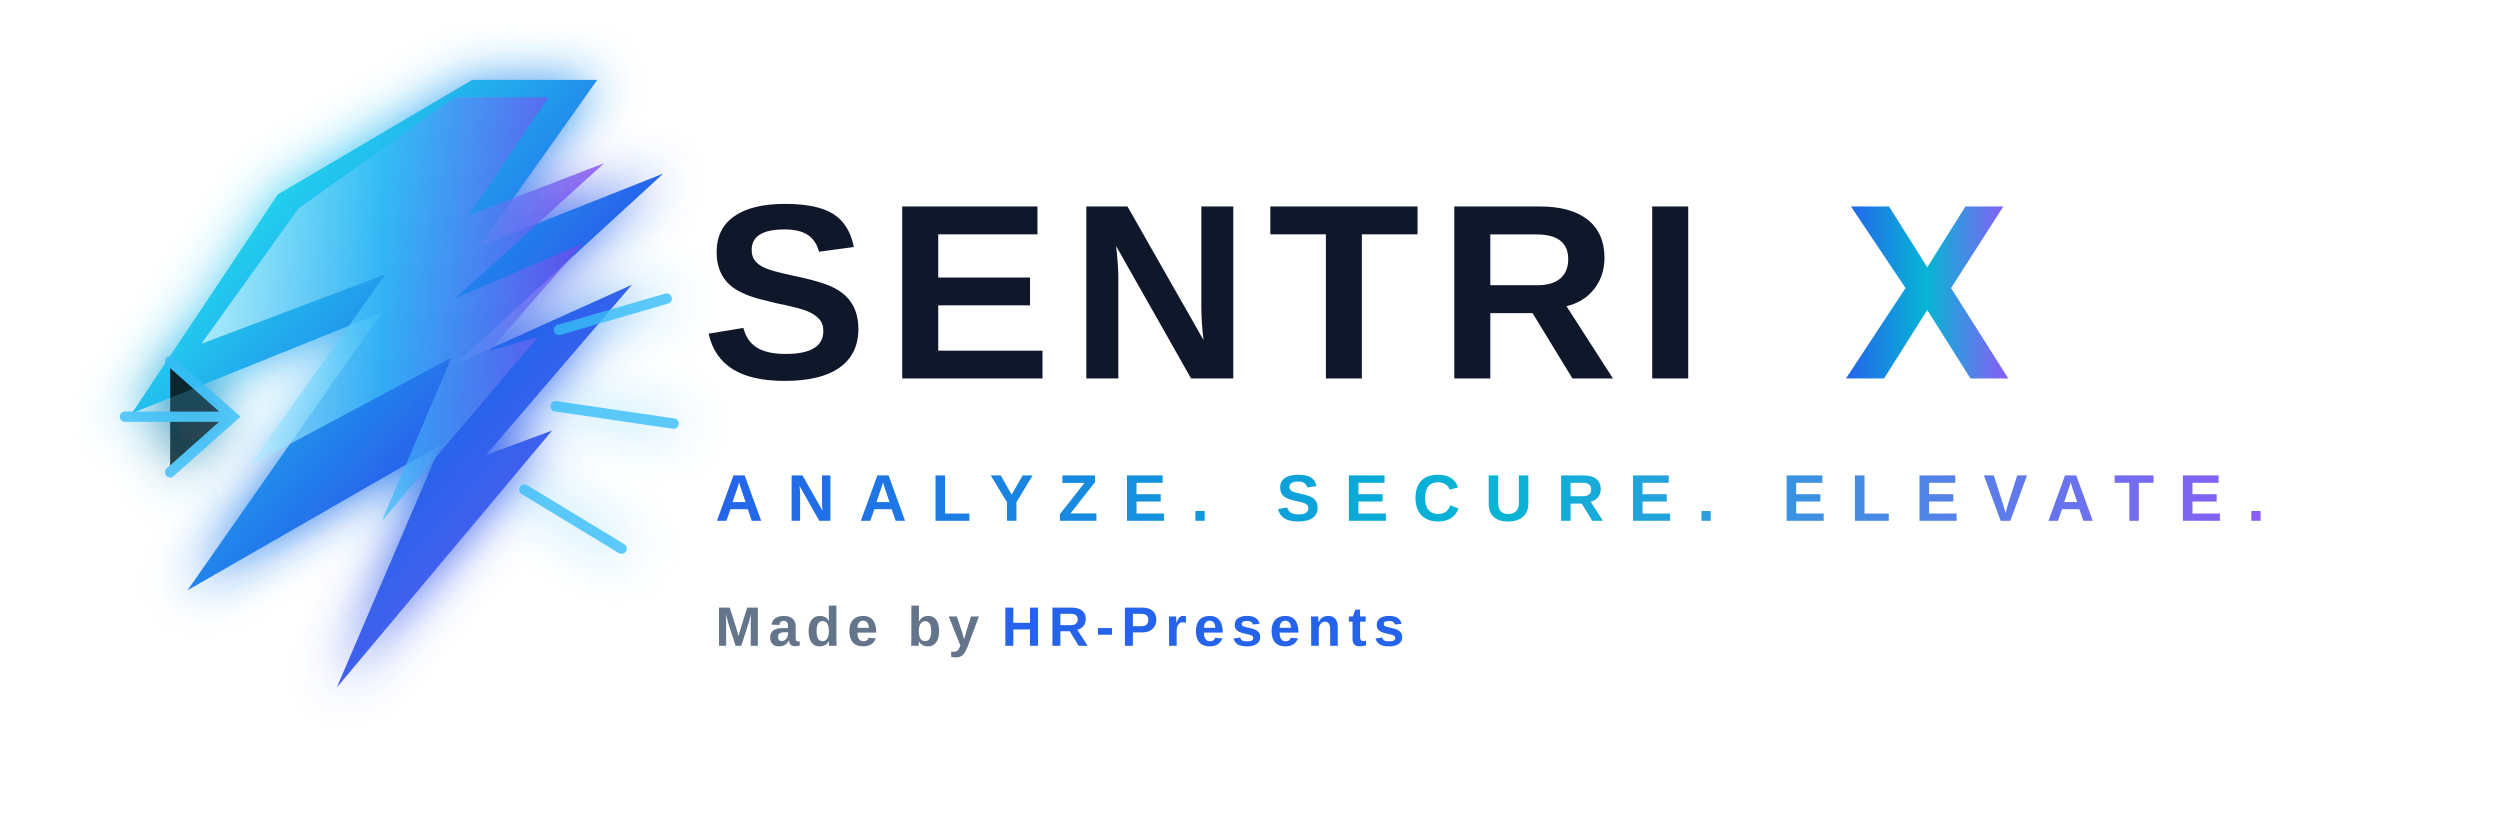
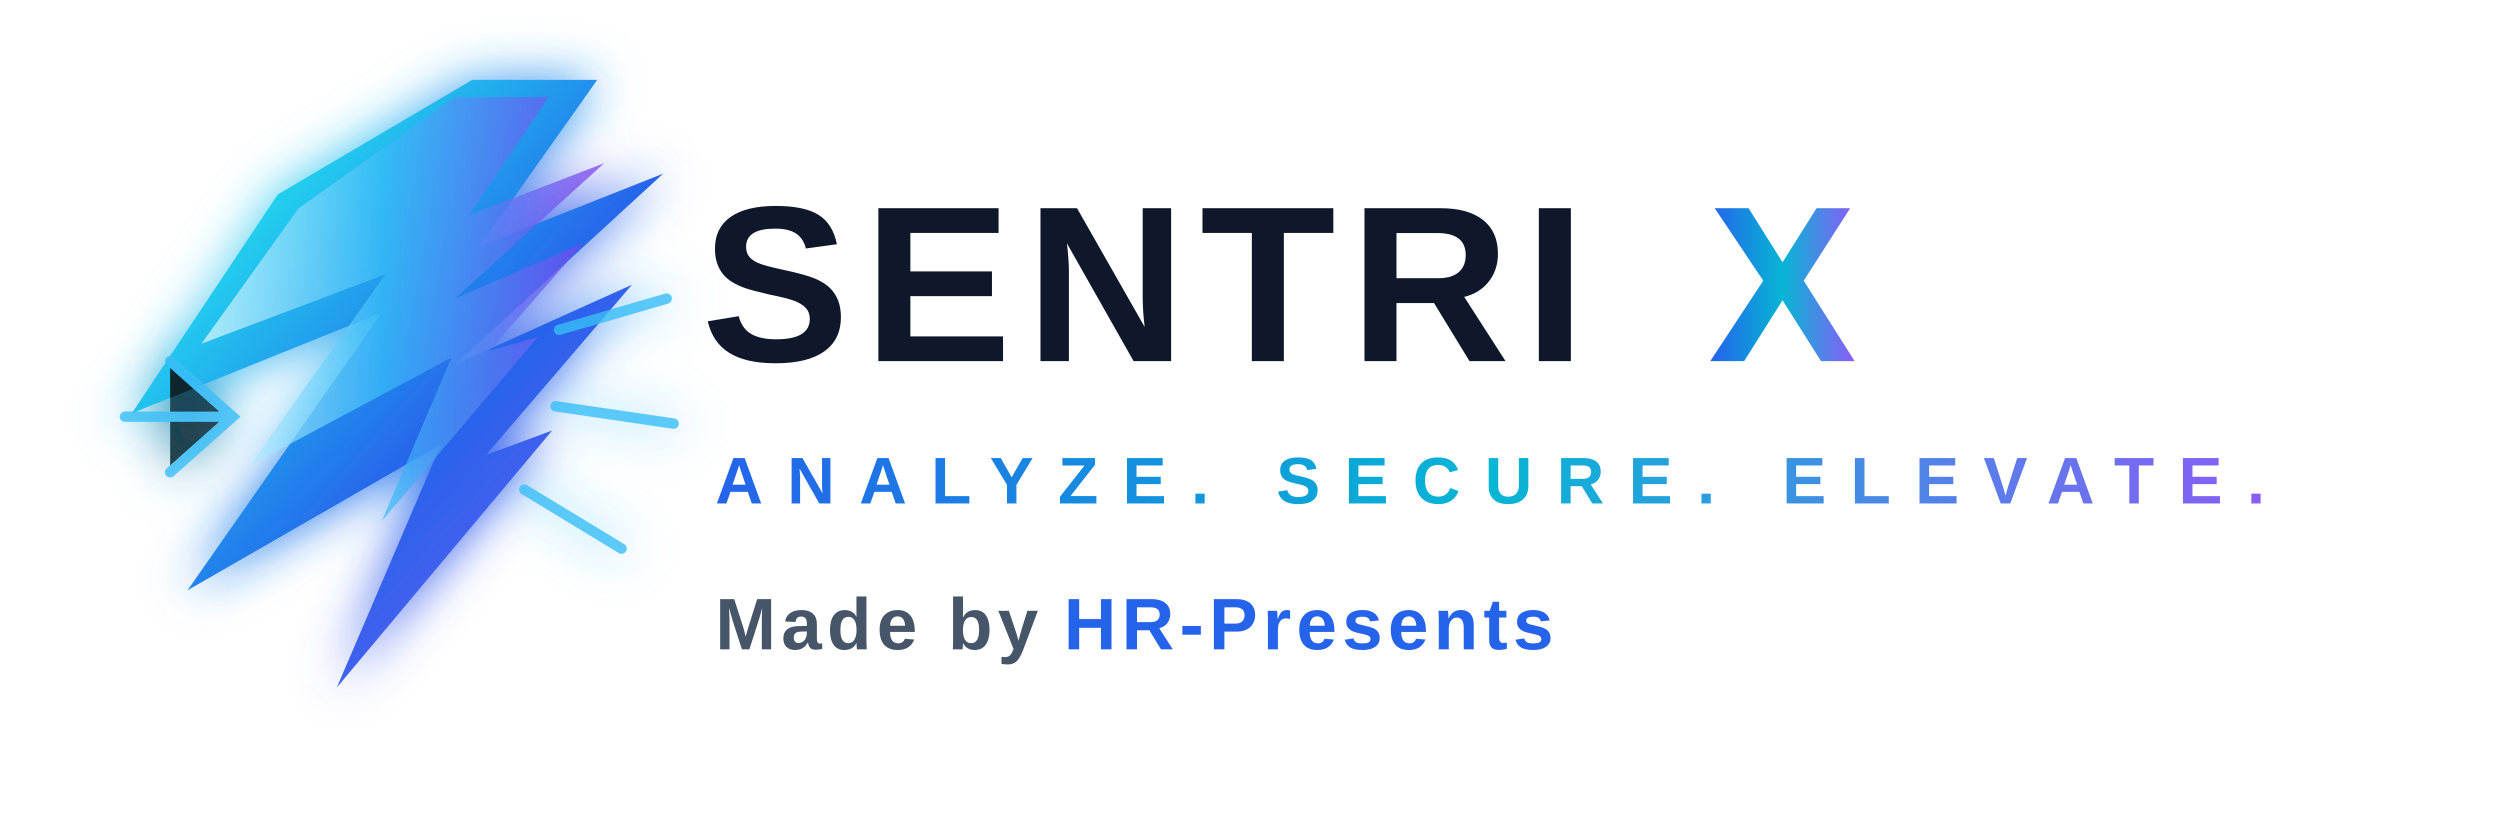
<svg xmlns="http://www.w3.org/2000/svg" viewBox="0 0 720 240" role="img" aria-labelledby="title desc">
  <defs>
    <linearGradient id="wingA" x1="0" y1="0" x2="1" y2="1">
      <stop offset="0" stop-color="#bff8ff" />
      <stop offset=".22" stop-color="#22d3ee" />
      <stop offset=".58" stop-color="#2563eb" />
      <stop offset="1" stop-color="#8b5cf6" />
    </linearGradient>
    <linearGradient id="wingB" x1="0" y1="0" x2="1" y2="0">
      <stop stop-color="#e0fbff" />
      <stop offset=".45" stop-color="#38bdf8" />
      <stop offset="1" stop-color="#7c3aed" />
    </linearGradient>
    <linearGradient id="tag" x1="0" y1="0" x2="1" y2="0">
      <stop stop-color="#2563eb" />
      <stop offset=".5" stop-color="#06b6d4" />
      <stop offset="1" stop-color="#8b5cf6" />
    </linearGradient>
    <filter id="glow" x="-40%" y="-40%" width="180%" height="180%">
      <feGaussianBlur stdDeviation="7" result="b" />
      <feMerge>
        <feMergeNode in="b" />
        <feMergeNode in="SourceGraphic" />
      </feMerge>
    </filter>
  </defs>
  <g transform="translate(18 8)" filter="url(#glow)">
    <path d="M118 15 62 48 20 111l72-29-56 80 73-42-30 70 62-74-19 7 42-49-51 23 60-55-53 21 34-48Z" fill="url(#wingA)" />
    <path d="M113 20 68 52 40 91l53-20-39 55 58-31-20 47 45-53-14 4 27-31-37 16 43-39-39 15 23-34Z" fill="url(#wingB)" opacity=".72" />
    <path d="M18 112h30M31 96l18 16-18 16M143 87l31-9M142 109l34 5M133 133l28 17" stroke="#38bdf8" stroke-width="3" stroke-linecap="round" opacity=".8" />
  </g>
  <g transform="translate(202 47)">
-     <text x="0" y="62" font-family="Arial,Helvetica,sans-serif" font-size="72" font-weight="800" letter-spacing="5" fill="#0f172a">SENTRI</text>
-     <text x="329" y="62" font-family="Arial,Helvetica,sans-serif" font-size="72" font-weight="800" fill="url(#tag)">X</text>
-     <text x="4" y="103" font-family="Arial,Helvetica,sans-serif" font-size="19" font-weight="700" letter-spacing="7" fill="url(#tag)">ANALYZE. SECURE. ELEVATE.</text>
-     <text x="4" y="139" font-family="Arial,Helvetica,sans-serif" font-size="16" font-weight="700" letter-spacing="2" fill="#64748b">Made by <tspan fill="#2563eb">HR-Presents</tspan>
+     <text x="0" y="57" font-family="Arial,Helvetica,sans-serif" font-size="64" font-weight="800" letter-spacing="4" fill="#0f172a">SENTRI</text>
+     <text x="290" y="57" font-family="Arial,Helvetica,sans-serif" font-size="64" font-weight="800" fill="url(#tag)">X</text>
+     <text x="4" y="98" font-family="Arial,Helvetica,sans-serif" font-size="19" font-weight="700" letter-spacing="7" fill="url(#tag)">ANALYZE. SECURE. ELEVATE.</text>
+     <text x="4" y="140" font-family="Arial,Helvetica,sans-serif" font-size="21" font-weight="800" letter-spacing="1.5" fill="#475569">Made by <tspan fill="#2563eb">HR-Presents</tspan>
    </text>
  </g>
</svg>
